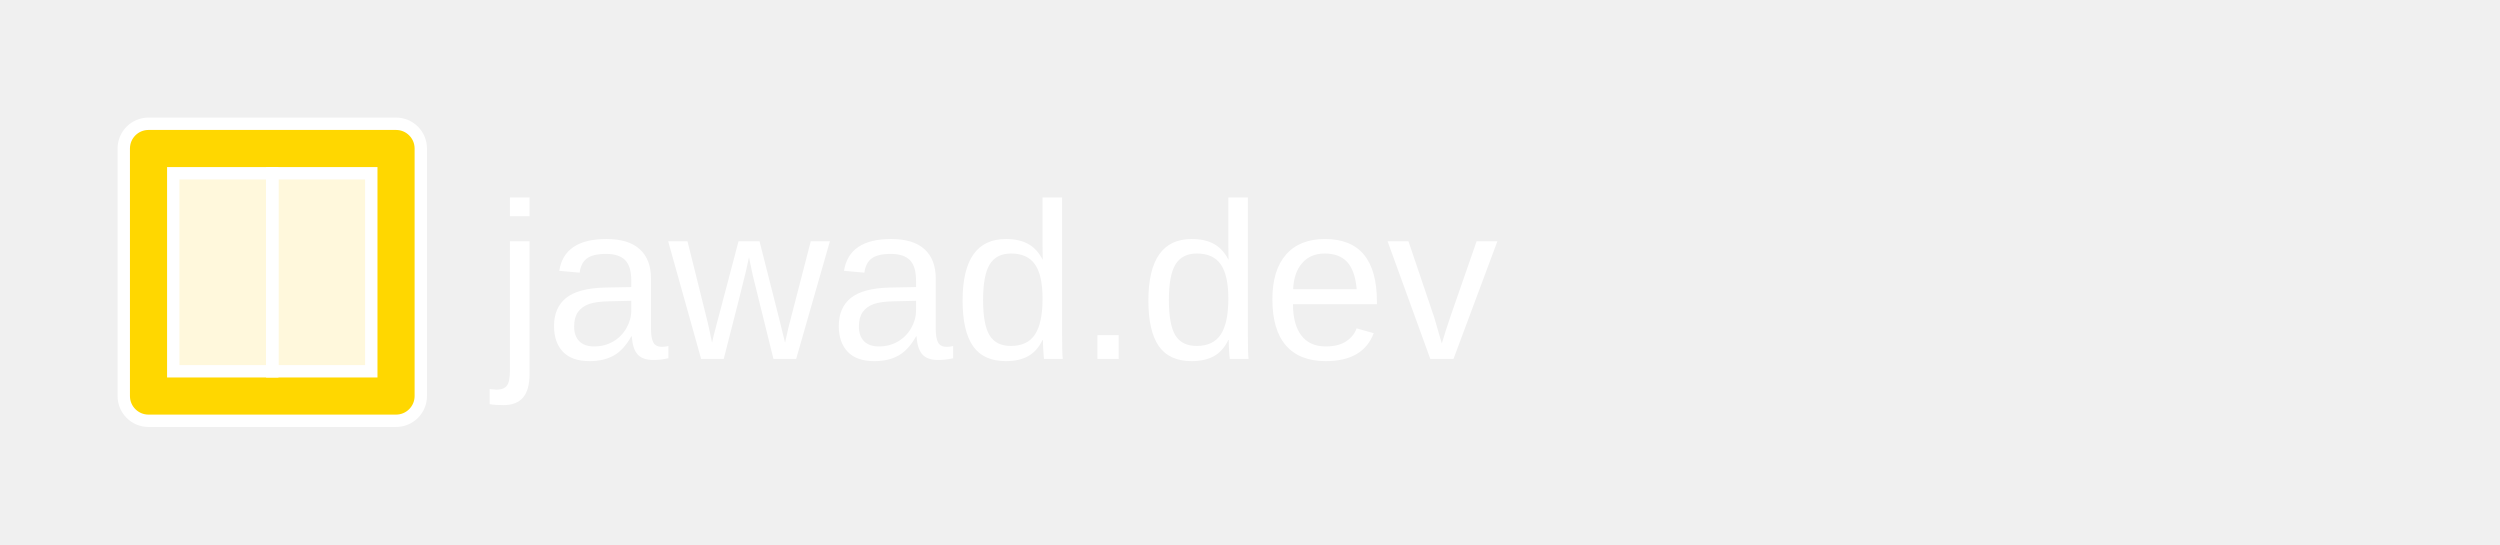
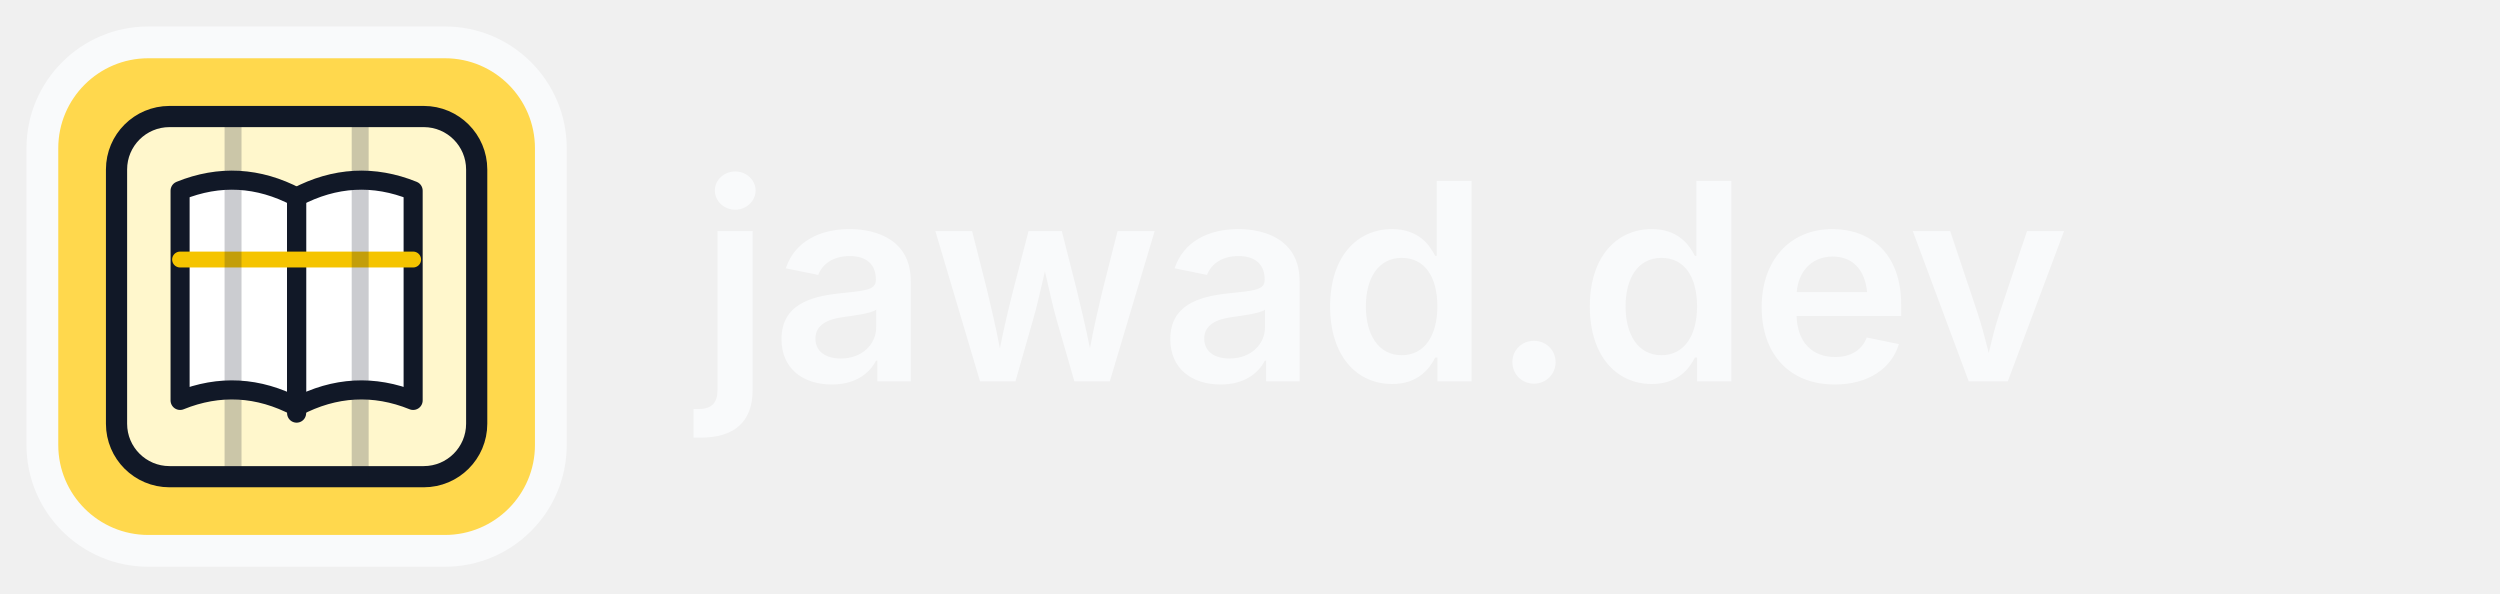
- <svg xmlns="http://www.w3.org/2000/svg" width="404" height="88" viewBox="0 0 404 88" fill="none">
-   <g>
-     <rect x="20" y="20" width="48" height="48" rx="4" fill="#FFD700" stroke="#FFF" stroke-width="2" />
-     <path d="M28 28H44V60H28V28Z" fill="#FFF8DC" stroke="#FFF" stroke-width="2" />
-     <path d="M44 28H60V60H44V28Z" fill="#FFF8DC" stroke="#FFF" stroke-width="2" />
-     <line x1="44" y1="28" x2="44" y2="60" stroke="#FFF" stroke-width="2" />
-   </g>
-   <text x="80" y="58" font-family="Arial, sans-serif" font-size="36" fill="white">jawad.dev</text>
+ <svg xmlns="http://www.w3.org/2000/svg" width="236" height="56" viewBox="0 0 236 56" fill="none">
+   <rect x="4" y="4" width="48" height="48" rx="10" fill="#FFD84D" stroke="#F9FAFB" stroke-width="3" />
+   <rect x="11" y="11" width="34" height="34" rx="5" fill="#FFF7CC" stroke="#111827" stroke-width="2" />
+   <path d="M17 18C20.7 16.5 24.4 16.7 28 18.6V38.4C24.4 36.5 20.7 36.3 17 37.8V18Z" fill="#FFFFFF" stroke="#111827" stroke-width="1.8" stroke-linejoin="round" />
+   <path d="M28 18.6C31.6 16.7 35.3 16.5 39 18V37.8C35.3 36.3 31.6 36.5 28 38.4V18.6Z" fill="#FFFFFF" stroke="#111827" stroke-width="1.8" stroke-linejoin="round" />
+   <path d="M28 18.6V39" stroke="#111827" stroke-width="1.8" stroke-linecap="round" />
+   <path d="M17 24.5H39" stroke="#F5C400" stroke-width="1.5" stroke-linecap="round" />
+   <path d="M22 11V45" stroke="#111827" stroke-width="1.6" stroke-linecap="round" opacity="0.22" />
+   <path d="M34 11V45" stroke="#111827" stroke-width="1.6" stroke-linecap="round" opacity="0.22" />
+   <text x="66" y="36" fill="#F9FAFB" font-family="Metropolis, Inter, Segoe UI, Arial, sans-serif" font-size="26" font-weight="600" letter-spacing="0">jawad.dev</text>
</svg>
